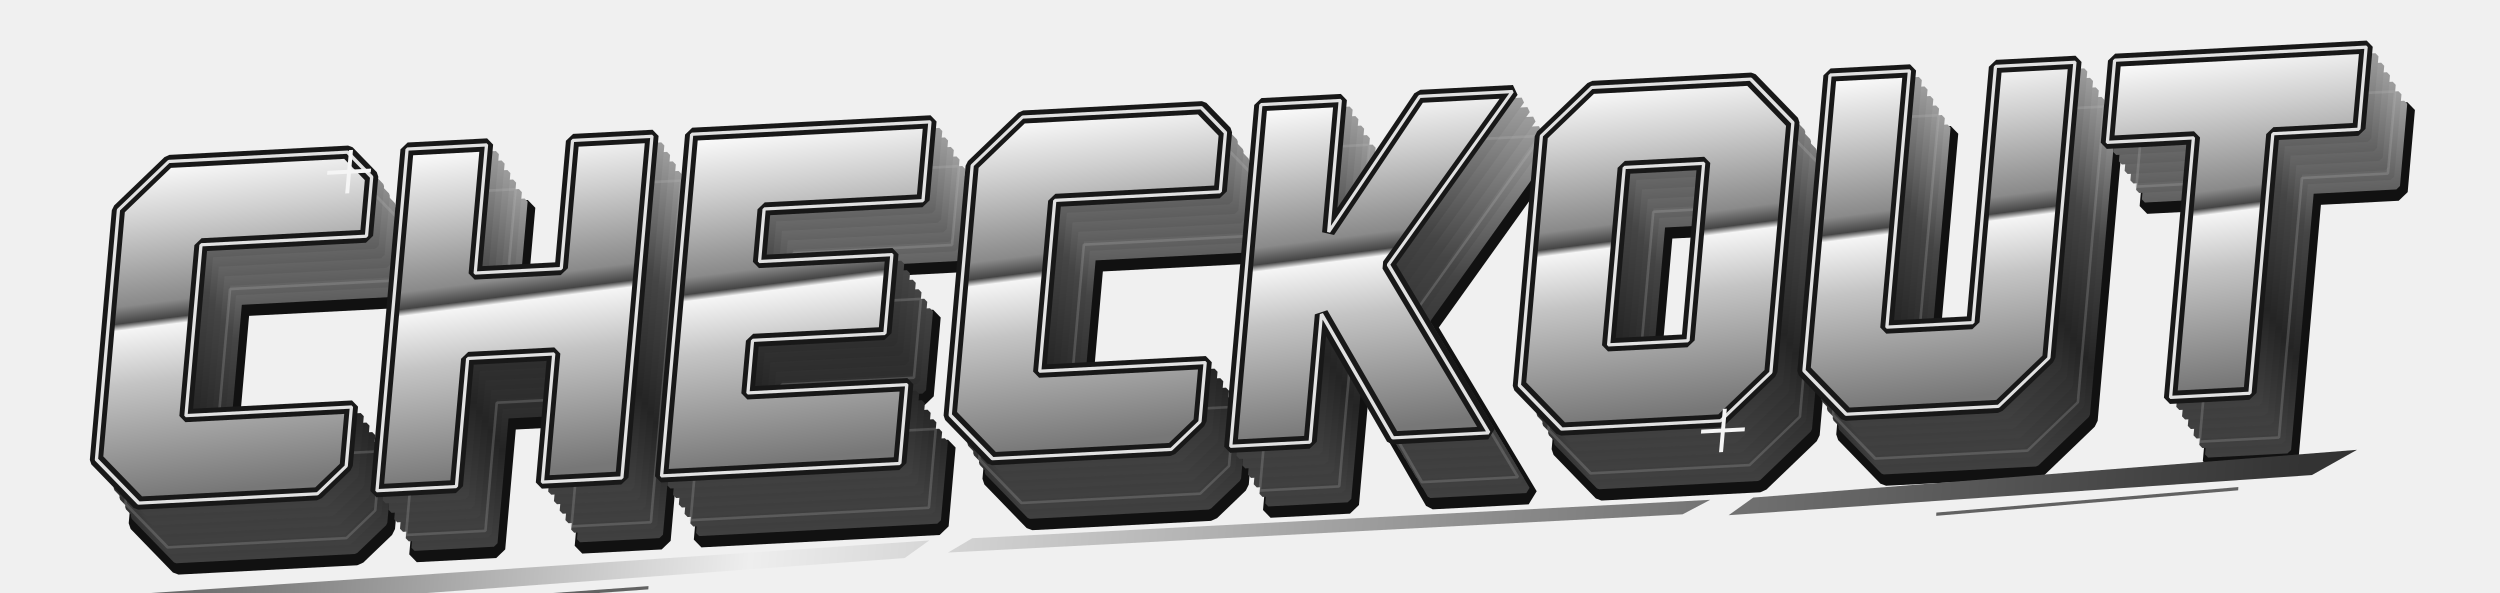
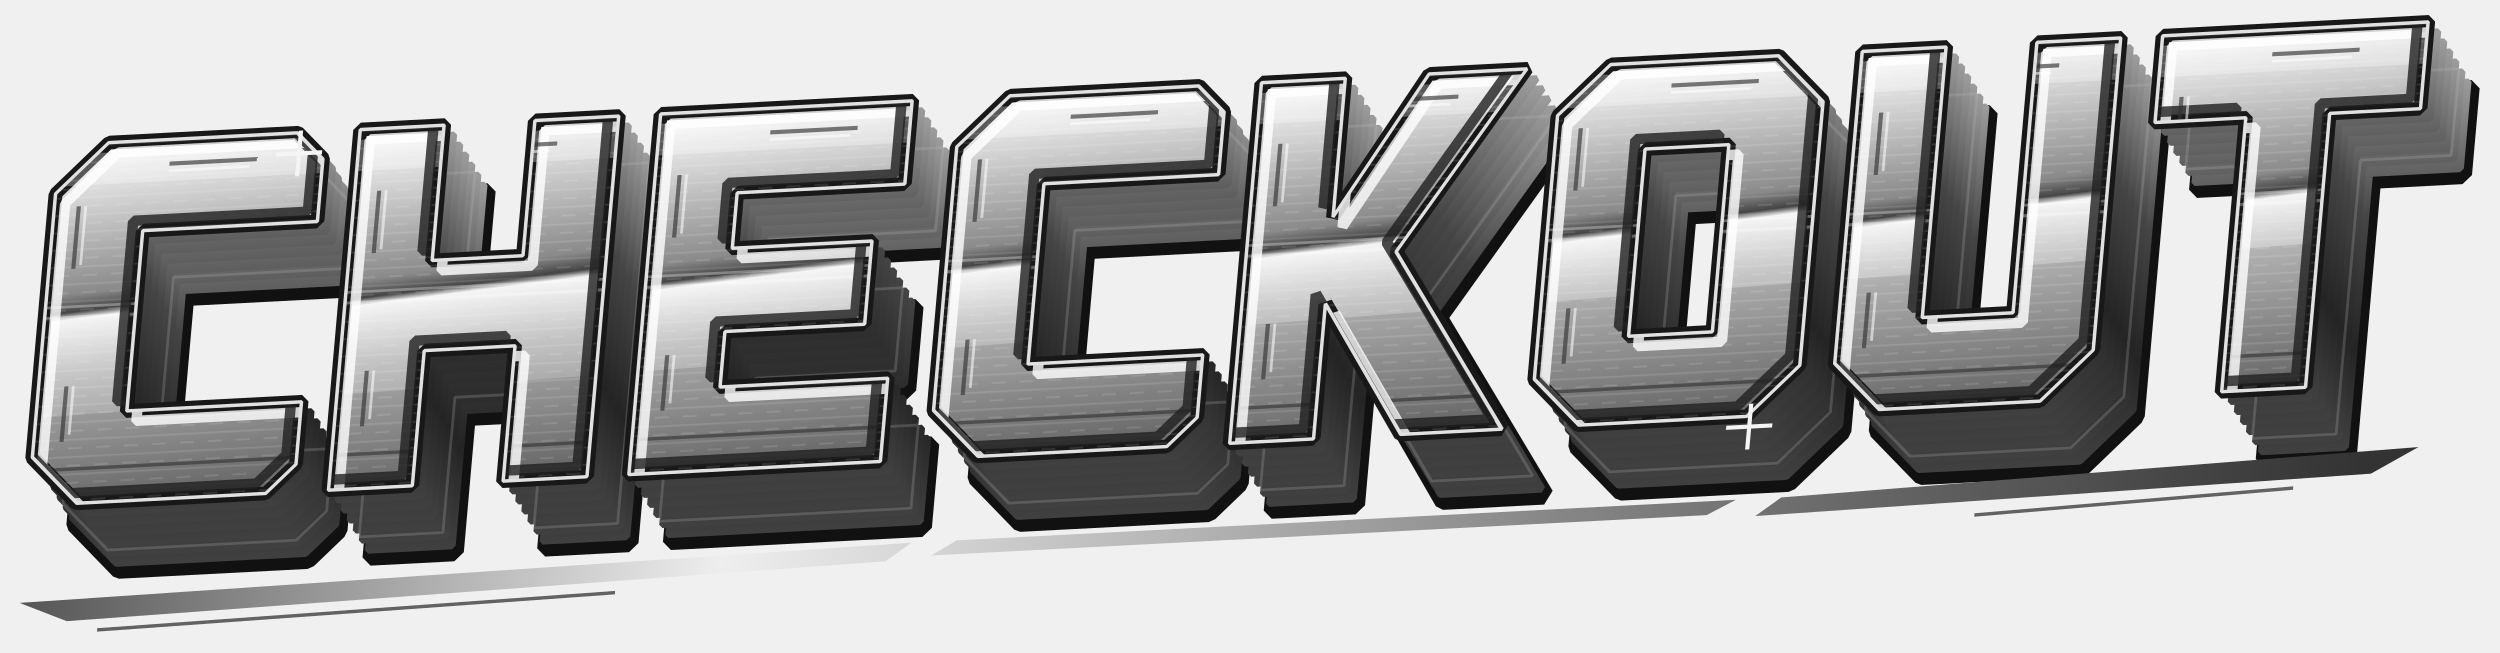
- <svg xmlns="http://www.w3.org/2000/svg" width="760" height="180" viewBox="0 0 760 180" fill="none" role="img" aria-labelledby="checkout-title checkout-description">
+ <svg xmlns="http://www.w3.org/2000/svg" width="720" height="188" viewBox="20 8 720 188" fill="none" role="img" aria-labelledby="checkout-title checkout-description">
  <defs>
    <linearGradient id="chrome" x1="0" y1="0" x2="8" y2="104" gradientUnits="userSpaceOnUse">
      <stop stop-color="#fff" />
      <stop offset=".18" stop-color="#cfcfcf" />
      <stop offset=".42" stop-color="#8a8a8a" />
      <stop offset=".47" stop-color="#454545" />
      <stop offset=".49" stop-color="#f5f5f5" />
      <stop offset=".65" stop-color="#c4c4c4" />
      <stop offset="1" stop-color="#777" />
    </linearGradient>
    <linearGradient id="depth" x1="0" y1="0" x2="0" y2="126" gradientUnits="userSpaceOnUse">
      <stop stop-color="#9b9b9b" />
      <stop offset=".3" stop-color="#454545" />
      <stop offset=".6" stop-color="#242424" />
      <stop offset="1" stop-color="#555" />
    </linearGradient>
    <linearGradient id="rail" x1="0" y1="130" x2="670" y2="130" gradientUnits="userSpaceOnUse">
      <stop stop-color="#555" />
      <stop offset=".3" stop-color="#eee" />
      <stop offset=".65" stop-color="#888" />
      <stop offset="1" stop-color="#333" />
    </linearGradient>
    <pattern id="brushed" width="8" height="5" patternUnits="userSpaceOnUse">
      <path d="M0 .5H8M2 3H6" stroke="#fff" stroke-opacity=".12" stroke-width=".5" />
    </pattern>
    <path id="letter-c" fill-rule="evenodd" d="M14 0H68L76 8V26H26V78H76V96L68 104H14L0 90V14Z" />
    <path id="letter-h" fill-rule="evenodd" d="M0 0H24V39H50V0H74V104H50V65H24V104H0Z" />
    <path id="letter-e" fill-rule="evenodd" d="M0 0H72V24H24V40H64V64H24V80H72V104H0Z" />
    <path id="letter-k" fill-rule="evenodd" d="M0 0H24V40L48 0H76L43 51L78 104H49L24 65V104H0Z" />
    <path id="letter-o" fill-rule="evenodd" d="M14 0H62L76 14V90L62 104H14L0 90V14Z M26 25V79H50V25Z" />
    <path id="letter-u" fill-rule="evenodd" d="M0 0H24V78H50V0H74V90L60 104H14L0 90Z" />
    <path id="letter-t" fill-rule="evenodd" d="M0 0H76V25H50V104H26V25H0Z" />
    <g id="word">
      <use href="#letter-c" x="0" />
      <use href="#letter-h" x="86" />
      <use href="#letter-e" x="172" />
      <use href="#letter-c" x="258" />
      <use href="#letter-k" x="344" />
      <use href="#letter-o" x="430" />
      <use href="#letter-u" x="516" />
      <use href="#letter-t" x="602" />
    </g>
-     <clipPath id="faces">
-       <use href="#word" />
+     <clipPath id="faces" clip-rule="evenodd">
+       <use href="#letter-c" />
+       <use href="#letter-h" x="86" />
+       <use href="#letter-e" x="172" />
+       <use href="#letter-c" x="258" />
+       <use href="#letter-k" x="344" />
+       <use href="#letter-o" x="430" />
+       <use href="#letter-u" x="516" />
+       <use href="#letter-t" x="602" />
    </clipPath>
  </defs>
  <g transform="translate(42 32) skewX(-8) rotate(-3 339 52)" stroke-linejoin="bevel">
    <use href="#word" transform="translate(14 20)" fill="#111" stroke="#111" stroke-width="5" />
    <g fill="url(#depth)" stroke="url(#depth)" stroke-width="2">
      <use href="#word" transform="translate(13 18)" />
      <use href="#word" transform="translate(11 15)" />
      <use href="#word" transform="translate(9 12)" />
      <use href="#word" transform="translate(7 9)" />
      <use href="#word" transform="translate(5 6)" />
      <use href="#word" transform="translate(3 3)" />
    </g>
    <use href="#word" transform="translate(10 14)" stroke="#c1c1c1" stroke-opacity=".22" stroke-width=".8" />
    <use href="#word" fill="url(#chrome)" stroke="#181818" stroke-width="4" />
    <g clip-path="url(#faces)">
      <path d="M-12 3H706V12H-12Z" fill="#fff" opacity=".28" />
      <path d="M-12 79 706 61V104H-12Z" fill="#141414" opacity=".13" />
      <path d="M-12 47H706M-12 50H706" stroke="#fff" stroke-opacity=".32" stroke-width=".8" />
      <path d="M-12 94H706" stroke="#222" stroke-opacity=".5" stroke-width="1" />
      <path d="M-12 0H706V104H-12Z" fill="url(#brushed)" />
      <use href="#word" transform="translate(3 3)" stroke="#fff" stroke-opacity=".8" stroke-width="3" />
      <use href="#word" transform="translate(-3 -3)" stroke="#202020" stroke-opacity=".8" stroke-width="3" />
      <path d="M7 18V36M8 70V86M32 7H57" stroke="#333" stroke-opacity=".65" stroke-width="1.2" />
      <path d="M9 18V35M10 70V84M32 9H55" stroke="#fff" stroke-opacity=".55" stroke-width=".8" />
      <path d="M93 18V36M94 70V86M118 7H143" stroke="#333" stroke-opacity=".65" stroke-width="1.2" />
      <path d="M95 18V35M96 70V84M118 9H141" stroke="#fff" stroke-opacity=".55" stroke-width=".8" />
      <path d="M179 18V36M180 70V86M204 7H229" stroke="#333" stroke-opacity=".65" stroke-width="1.2" />
      <path d="M181 18V35M182 70V84M204 9H227" stroke="#fff" stroke-opacity=".55" stroke-width=".8" />
      <path d="M265 18V36M266 70V86M290 7H315" stroke="#333" stroke-opacity=".65" stroke-width="1.2" />
      <path d="M267 18V35M268 70V84M290 9H313" stroke="#fff" stroke-opacity=".55" stroke-width=".8" />
      <path d="M351 18V36M352 70V86M376 7H401" stroke="#333" stroke-opacity=".65" stroke-width="1.2" />
      <path d="M353 18V35M354 70V84M376 9H399" stroke="#fff" stroke-opacity=".55" stroke-width=".8" />
      <path d="M437 18V36M438 70V86M462 7H487" stroke="#333" stroke-opacity=".65" stroke-width="1.2" />
      <path d="M439 18V35M440 70V84M462 9H485" stroke="#fff" stroke-opacity=".55" stroke-width=".8" />
      <path d="M523 18V36M524 70V86M548 7H573" stroke="#333" stroke-opacity=".65" stroke-width="1.2" />
      <path d="M525 18V35M526 70V84M548 9H571" stroke="#fff" stroke-opacity=".55" stroke-width=".8" />
      <path d="M609 18V36M610 70V86M634 7H659" stroke="#333" stroke-opacity=".65" stroke-width="1.2" />
      <path d="M611 18V35M612 70V84M634 9H657" stroke="#fff" stroke-opacity=".55" stroke-width=".8" />
    </g>
    <use href="#word" stroke="#e1e1e1" stroke-width="1" />
    <path d="M0 132 255 128 248 133 14 138Z M268 128H491L483 132H261Z M504 128 686 123 673 130 497 133Z" fill="url(#rail)" />
    <path d="M23 141 171 138M560 136 651 133" stroke="#626262" stroke-width="1" />
    <g stroke="#f5f5f5" stroke-width="1.2" stroke-linecap="square">
      <path d="M69 0V12M63 6H75" />
      <path d="M493 101V113M487 107H499" />
    </g>
  </g>
</svg>
